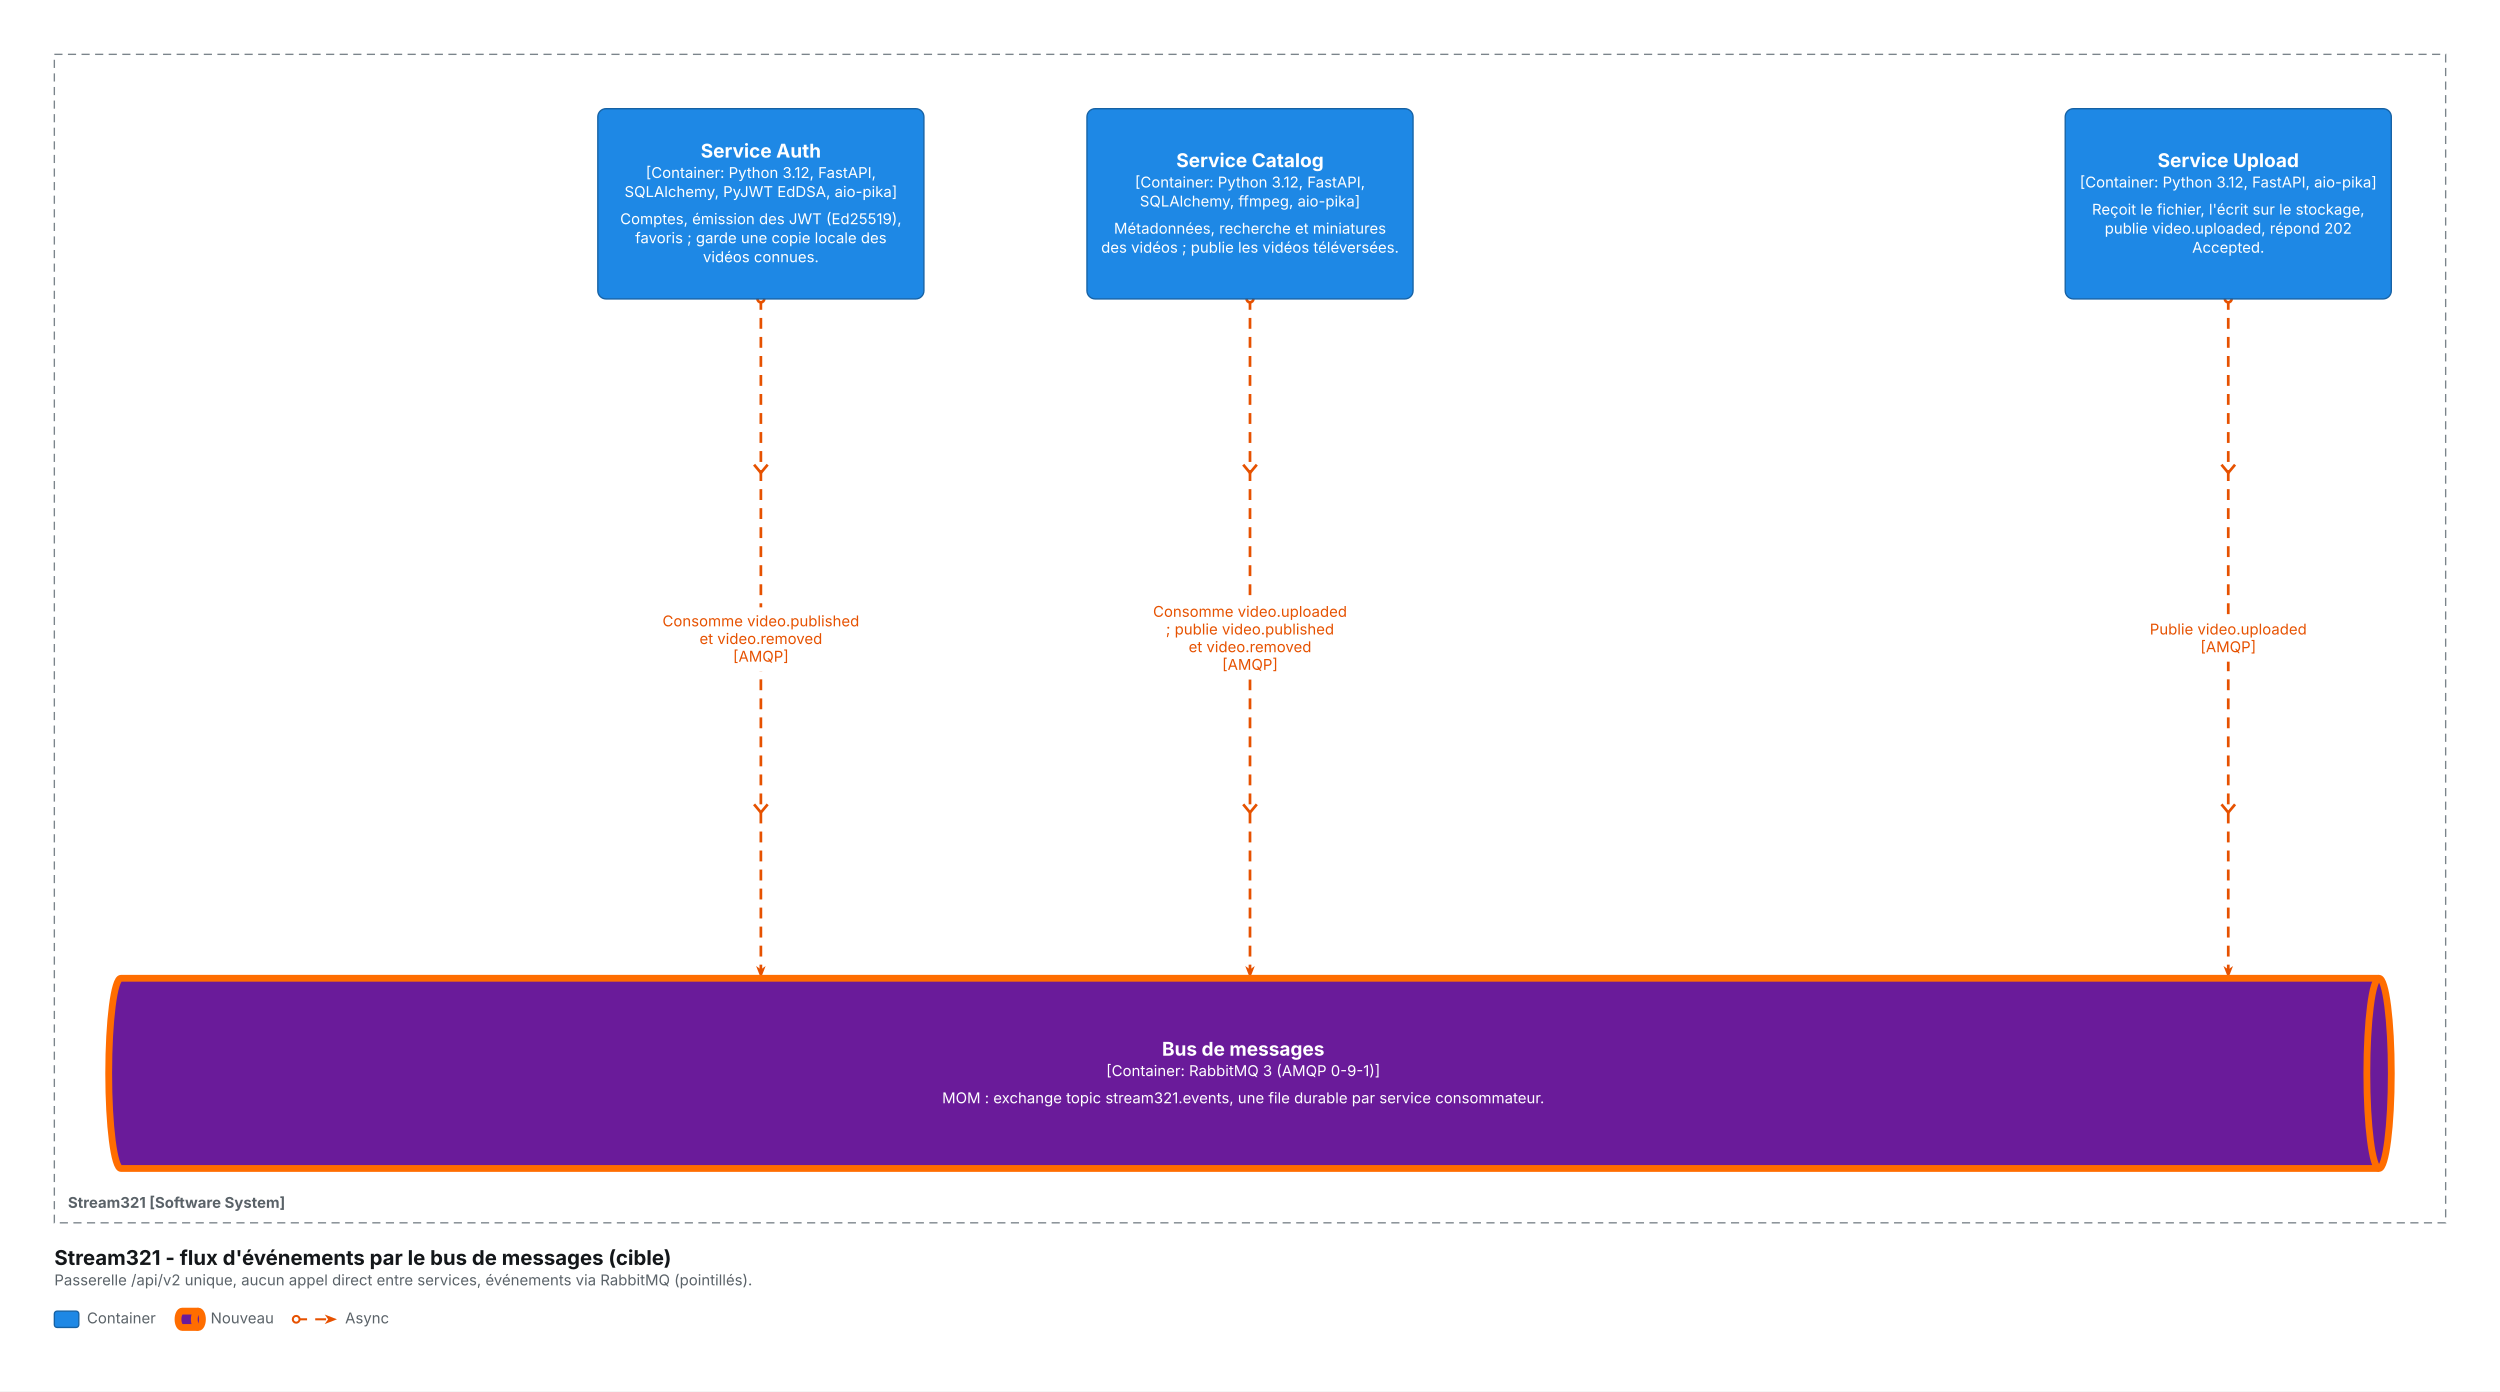
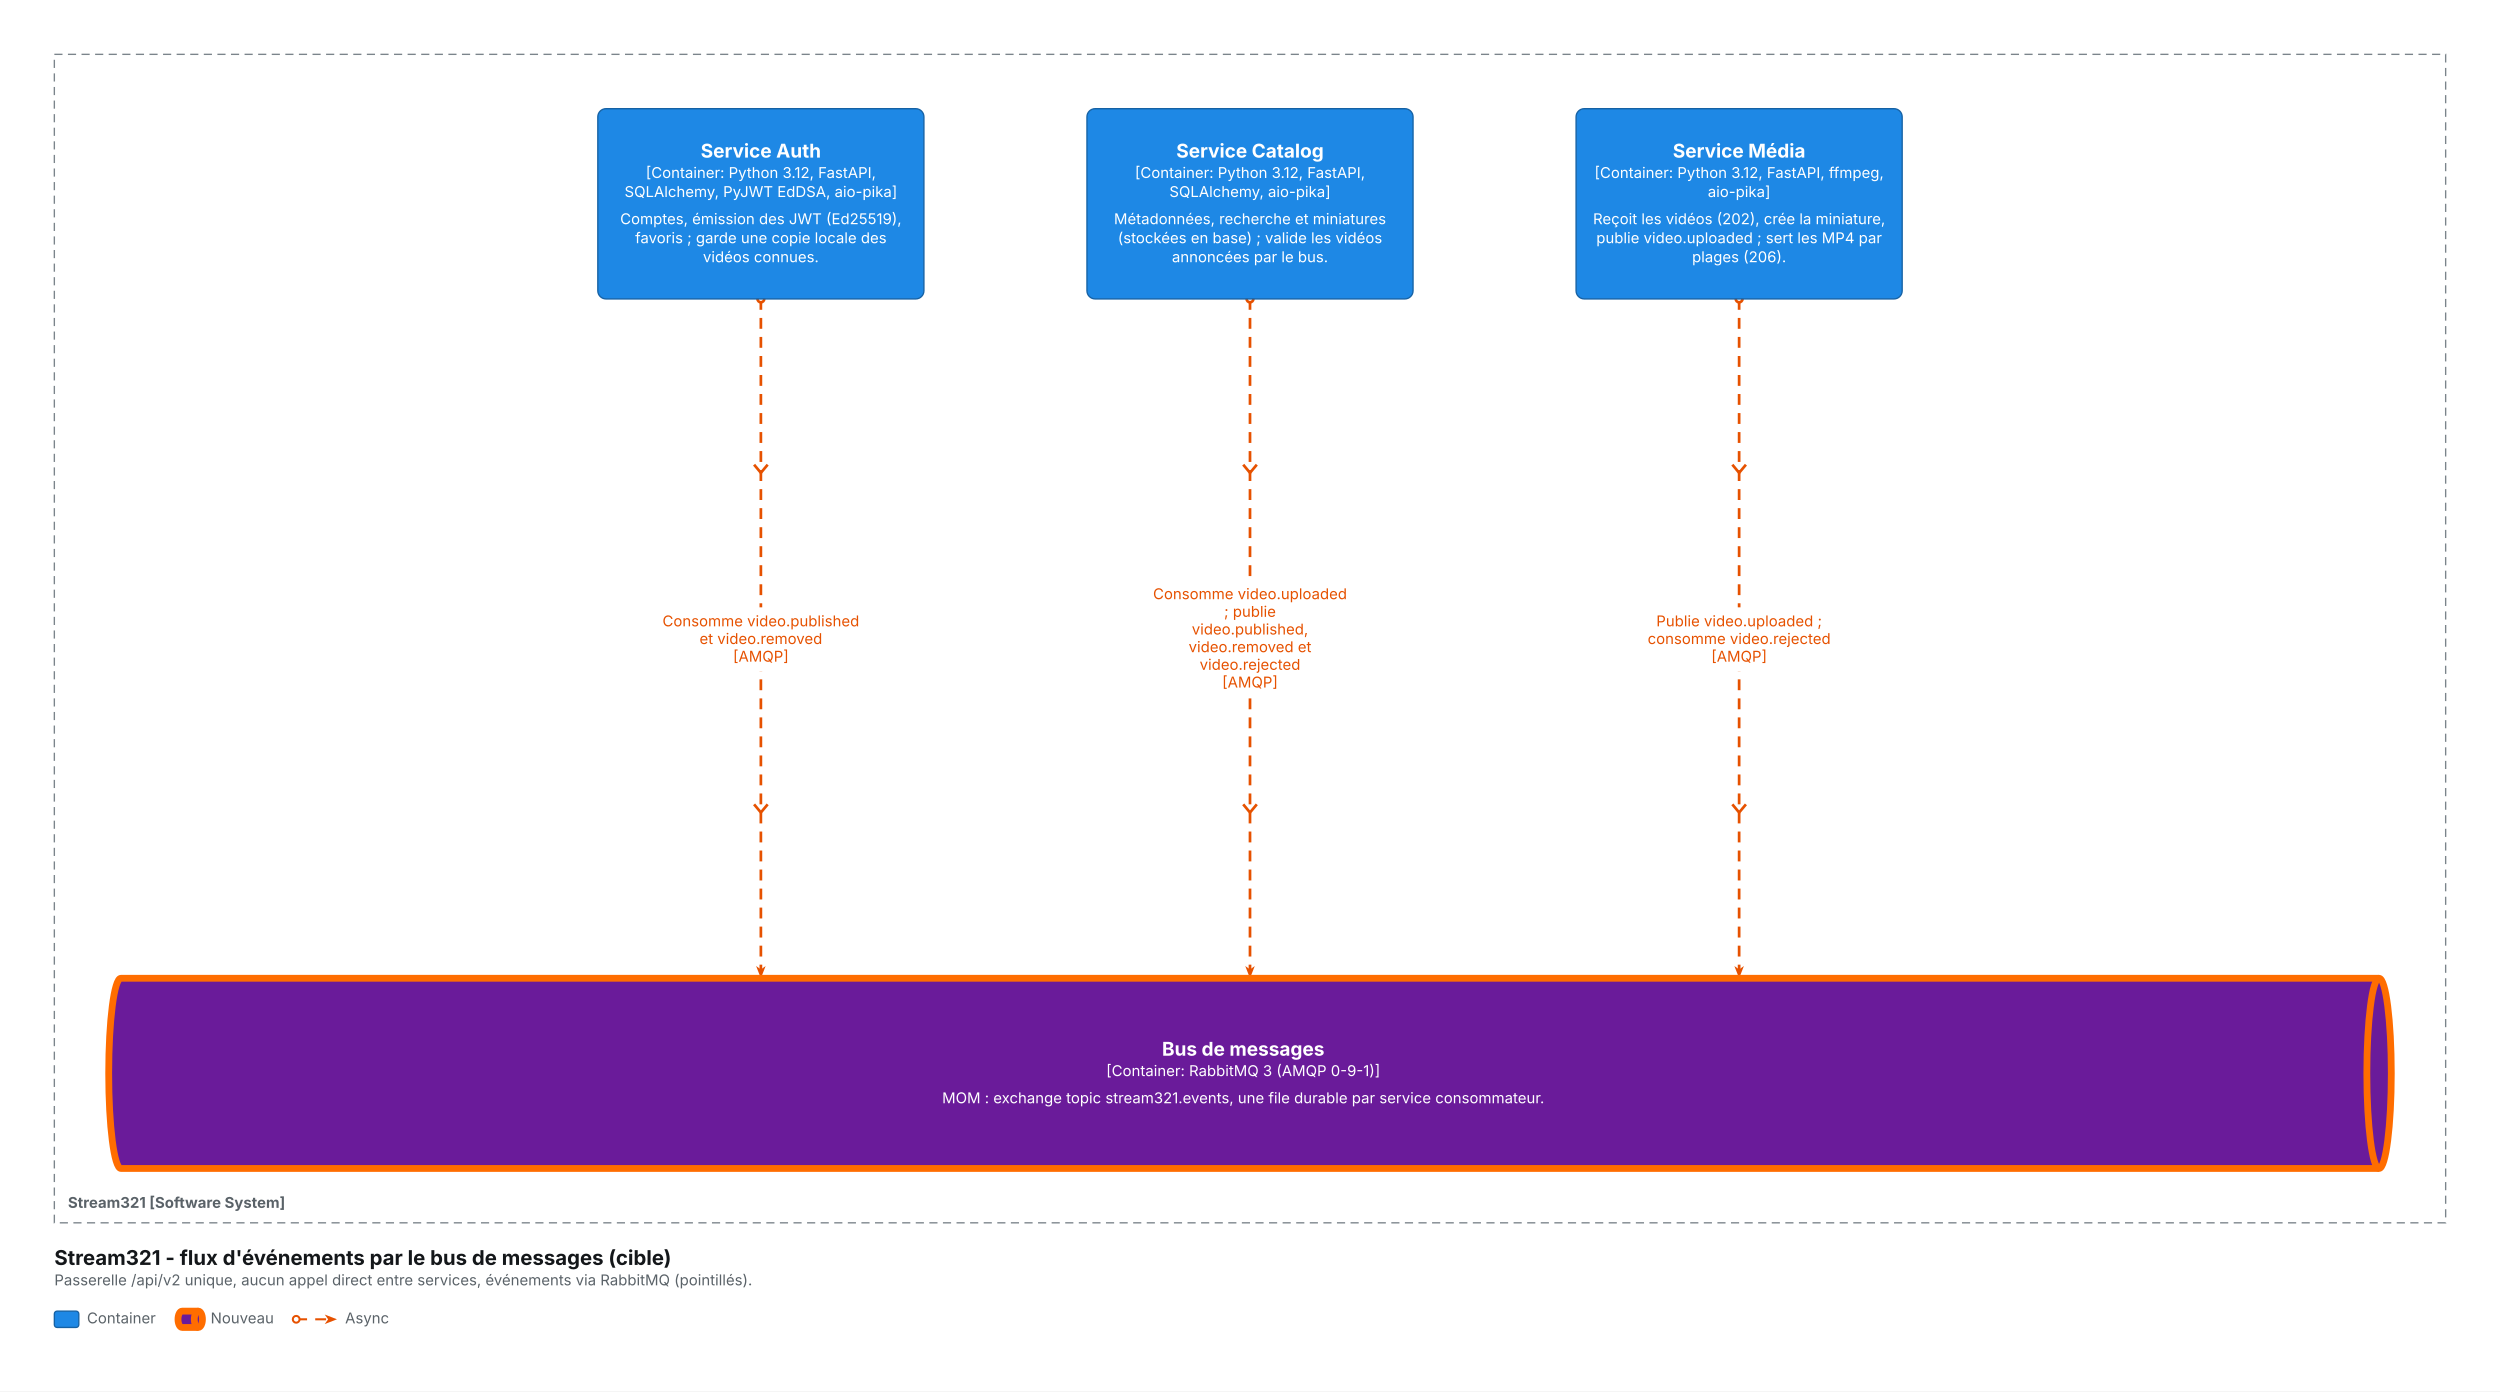
<svg xmlns="http://www.w3.org/2000/svg" viewBox="0 1010 1840 1024" width="1840" height="1024" xml:space="preserve">
  <rect x="0" y="1010" width="1840" height="1024" fill="#ffffff" />
  <g class="boundary">
    <rect x="40" y="1050" width="1760" height="860" fill="none" stroke="#7b848b" stroke-width="1" stroke-dasharray="6 4" />
    <text x="50" y="1899" font-family="Inter, sans-serif" font-size="11" font-weight="bold" fill="#5a6268" text-anchor="start">Stream321 [Software System]</text>
  </g>
  <g class="line">
-     <path d="M1640 1230 L1640 1724" fill="none" stroke="#e65100" stroke-width="2" stroke-dasharray="8 6" stroke-linejoin="round" />
-     <path d="M1635,1352 L1640,1358 L1645,1352" fill="none" stroke="#e65100" stroke-width="2" stroke-linejoin="round" />
-     <path d="M1635,1602 L1640,1608 L1645,1602" fill="none" stroke="#e65100" stroke-width="2" stroke-linejoin="round" />
-     <path d="M1640 1730 L1636.5 1721 L1640 1723.5 L1643.5 1721 Z" fill="#e65100" />
-     <circle cx="1640" cy="1230" r="2.5" fill="#ffffff" stroke="#e65100" stroke-width="2" />
+     <path d="M1280 1230 L1280 1724" fill="none" stroke="#e65100" stroke-width="2" stroke-dasharray="8 6" stroke-linejoin="round" />
+     <path d="M1275,1352 L1280,1358 L1285,1352" fill="none" stroke="#e65100" stroke-width="2" stroke-linejoin="round" />
+     <path d="M1275,1602 L1280,1608 L1285,1602" fill="none" stroke="#e65100" stroke-width="2" stroke-linejoin="round" />
+     <path d="M1280 1730 L1276.5 1721 L1280 1723.5 L1283.5 1721 Z" fill="#e65100" />
+     <circle cx="1280" cy="1230" r="2.5" fill="#ffffff" stroke="#e65100" stroke-width="2" />
  </g>
  <g class="line">
    <path d="M920 1230 L920 1724" fill="none" stroke="#e65100" stroke-width="2" stroke-dasharray="8 6" stroke-linejoin="round" />
    <path d="M915,1352 L920,1358 L925,1352" fill="none" stroke="#e65100" stroke-width="2" stroke-linejoin="round" />
    <path d="M915,1602 L920,1608 L925,1602" fill="none" stroke="#e65100" stroke-width="2" stroke-linejoin="round" />
    <path d="M920 1730 L916.5 1721 L920 1723.5 L923.5 1721 Z" fill="#e65100" />
    <circle cx="920" cy="1230" r="2.5" fill="#ffffff" stroke="#e65100" stroke-width="2" />
  </g>
  <g class="line">
    <path d="M560 1230 L560 1724" fill="none" stroke="#e65100" stroke-width="2" stroke-dasharray="8 6" stroke-linejoin="round" />
    <path d="M555,1352 L560,1358 L565,1352" fill="none" stroke="#e65100" stroke-width="2" stroke-linejoin="round" />
    <path d="M555,1602 L560,1608 L565,1602" fill="none" stroke="#e65100" stroke-width="2" stroke-linejoin="round" />
    <path d="M560 1730 L556.5 1721 L560 1723.5 L563.5 1721 Z" fill="#e65100" />
    <circle cx="560" cy="1230" r="2.5" fill="#ffffff" stroke="#e65100" stroke-width="2" />
  </g>
  <g class="box">
    <rect x="440" y="1090" width="240" height="140" rx="6" fill="#1e88e5" stroke="#1561a4" stroke-width="1" />
    <text x="560" y="1126" font-family="Inter, sans-serif" font-size="14" font-weight="bold" fill="#ffffff" text-anchor="middle">Service Auth</text>
    <text x="560" y="1141" font-family="Inter, sans-serif" font-size="11" fill="#ffffff" text-anchor="middle">[Container: Python 3.12, FastAPI,</text>
    <text x="560" y="1155" font-family="Inter, sans-serif" font-size="11" fill="#ffffff" text-anchor="middle">SQLAlchemy, PyJWT EdDSA, aio-pika]</text>
    <text x="560" y="1175" font-family="Inter, sans-serif" font-size="11" fill="#ffffff" text-anchor="middle">Comptes, émission des JWT (Ed25519),</text>
    <text x="560" y="1189" font-family="Inter, sans-serif" font-size="11" fill="#ffffff" text-anchor="middle">favoris ; garde une copie locale des</text>
    <text x="560" y="1203" font-family="Inter, sans-serif" font-size="11" fill="#ffffff" text-anchor="middle">vidéos connues.</text>
  </g>
  <g class="box">
    <rect x="800" y="1090" width="240" height="140" rx="6" fill="#1e88e5" stroke="#1561a4" stroke-width="1" />
-     <text x="920" y="1133" font-family="Inter, sans-serif" font-size="14" font-weight="bold" fill="#ffffff" text-anchor="middle">Service Catalog</text>
-     <text x="920" y="1148" font-family="Inter, sans-serif" font-size="11" fill="#ffffff" text-anchor="middle">[Container: Python 3.12, FastAPI,</text>
-     <text x="920" y="1162" font-family="Inter, sans-serif" font-size="11" fill="#ffffff" text-anchor="middle">SQLAlchemy, ffmpeg, aio-pika]</text>
-     <text x="920" y="1182" font-family="Inter, sans-serif" font-size="11" fill="#ffffff" text-anchor="middle">Métadonnées, recherche et miniatures</text>
-     <text x="920" y="1196" font-family="Inter, sans-serif" font-size="11" fill="#ffffff" text-anchor="middle">des vidéos ; publie les vidéos téléversées.</text>
+     <text x="920" y="1126" font-family="Inter, sans-serif" font-size="14" font-weight="bold" fill="#ffffff" text-anchor="middle">Service Catalog</text>
+     <text x="920" y="1141" font-family="Inter, sans-serif" font-size="11" fill="#ffffff" text-anchor="middle">[Container: Python 3.12, FastAPI,</text>
+     <text x="920" y="1155" font-family="Inter, sans-serif" font-size="11" fill="#ffffff" text-anchor="middle">SQLAlchemy, aio-pika]</text>
+     <text x="920" y="1175" font-family="Inter, sans-serif" font-size="11" fill="#ffffff" text-anchor="middle">Métadonnées, recherche et miniatures</text>
+     <text x="920" y="1189" font-family="Inter, sans-serif" font-size="11" fill="#ffffff" text-anchor="middle">(stockées en base) ; valide les vidéos</text>
+     <text x="920" y="1203" font-family="Inter, sans-serif" font-size="11" fill="#ffffff" text-anchor="middle">annoncées par le bus.</text>
  </g>
  <g class="box">
-     <rect x="1520" y="1090" width="240" height="140" rx="6" fill="#1e88e5" stroke="#1561a4" stroke-width="1" />
-     <text x="1640" y="1133" font-family="Inter, sans-serif" font-size="14" font-weight="bold" fill="#ffffff" text-anchor="middle">Service Upload</text>
-     <text x="1640" y="1148" font-family="Inter, sans-serif" font-size="11" fill="#ffffff" text-anchor="middle">[Container: Python 3.12, FastAPI, aio-pika]</text>
-     <text x="1640" y="1168" font-family="Inter, sans-serif" font-size="11" fill="#ffffff" text-anchor="middle">Reçoit le fichier, l'écrit sur le stockage,</text>
-     <text x="1640" y="1182" font-family="Inter, sans-serif" font-size="11" fill="#ffffff" text-anchor="middle">publie video.uploaded, répond 202</text>
-     <text x="1640" y="1196" font-family="Inter, sans-serif" font-size="11" fill="#ffffff" text-anchor="middle">Accepted.</text>
+     <rect x="1160" y="1090" width="240" height="140" rx="6" fill="#1e88e5" stroke="#1561a4" stroke-width="1" />
+     <text x="1280" y="1126" font-family="Inter, sans-serif" font-size="14" font-weight="bold" fill="#ffffff" text-anchor="middle">Service Média</text>
+     <text x="1280" y="1141" font-family="Inter, sans-serif" font-size="11" fill="#ffffff" text-anchor="middle">[Container: Python 3.12, FastAPI, ffmpeg,</text>
+     <text x="1280" y="1155" font-family="Inter, sans-serif" font-size="11" fill="#ffffff" text-anchor="middle">aio-pika]</text>
+     <text x="1280" y="1175" font-family="Inter, sans-serif" font-size="11" fill="#ffffff" text-anchor="middle">Reçoit les vidéos (202), crée la miniature,</text>
+     <text x="1280" y="1189" font-family="Inter, sans-serif" font-size="11" fill="#ffffff" text-anchor="middle">publie video.uploaded ; sert les MP4 par</text>
+     <text x="1280" y="1203" font-family="Inter, sans-serif" font-size="11" fill="#ffffff" text-anchor="middle">plages (206).</text>
  </g>
  <g class="box">
    <path d="M89,1730 L1751,1730 A9,70 0 0 1 1751,1870 L89,1870 A9,70 0 0 1 89,1730 Z" fill="#6a1b9a" stroke="#ff6d00" stroke-width="5" />
    <path d="M1751,1730 A9,70 0 0 0 1751,1870" fill="none" stroke="#ff6d00" stroke-width="5" />
    <text x="915" y="1787" font-family="Inter, sans-serif" font-size="14" font-weight="bold" fill="#ffffff" text-anchor="middle">Bus de messages</text>
    <text x="915" y="1802" font-family="Inter, sans-serif" font-size="11" fill="#ffffff" text-anchor="middle">[Container: RabbitMQ 3 (AMQP 0-9-1)]</text>
    <text x="915" y="1822" font-family="Inter, sans-serif" font-size="11" fill="#ffffff" text-anchor="middle">MOM : exchange topic stream321.events, une file durable par service consommateur.</text>
  </g>
  <g class="label">
-     <rect x="1576" y="1463" width="128" height="34" rx="3" fill="#ffffff" />
-     <text x="1640" y="1477" font-family="Inter, sans-serif" font-size="11" fill="#e65100" text-anchor="middle">Publie video.uploaded</text>
-     <text x="1640" y="1490" font-family="Inter, sans-serif" font-size="11" fill="#e65100" text-anchor="middle">[AMQP]</text>
+     <rect x="1207" y="1457" width="147" height="47" rx="3" fill="#ffffff" />
+     <text x="1280" y="1471" font-family="Inter, sans-serif" font-size="11" fill="#e65100" text-anchor="middle">Publie video.uploaded ;</text>
+     <text x="1280" y="1484" font-family="Inter, sans-serif" font-size="11" fill="#e65100" text-anchor="middle">consomme video.rejected</text>
+     <text x="1280" y="1497" font-family="Inter, sans-serif" font-size="11" fill="#e65100" text-anchor="middle">[AMQP]</text>
  </g>
  <g class="label">
-     <rect x="843" y="1450" width="155" height="60" rx="3" fill="#ffffff" />
-     <text x="920" y="1464" font-family="Inter, sans-serif" font-size="11" fill="#e65100" text-anchor="middle">Consomme video.uploaded</text>
-     <text x="920" y="1477" font-family="Inter, sans-serif" font-size="11" fill="#e65100" text-anchor="middle">; publie video.published</text>
-     <text x="920" y="1490" font-family="Inter, sans-serif" font-size="11" fill="#e65100" text-anchor="middle">et video.removed</text>
-     <text x="920" y="1503" font-family="Inter, sans-serif" font-size="11" fill="#e65100" text-anchor="middle">[AMQP]</text>
+     <rect x="843" y="1437" width="155" height="86" rx="3" fill="#ffffff" />
+     <text x="920" y="1451" font-family="Inter, sans-serif" font-size="11" fill="#e65100" text-anchor="middle">Consomme video.uploaded</text>
+     <text x="920" y="1464" font-family="Inter, sans-serif" font-size="11" fill="#e65100" text-anchor="middle">; publie</text>
+     <text x="920" y="1477" font-family="Inter, sans-serif" font-size="11" fill="#e65100" text-anchor="middle">video.published,</text>
+     <text x="920" y="1490" font-family="Inter, sans-serif" font-size="11" fill="#e65100" text-anchor="middle">video.removed et</text>
+     <text x="920" y="1503" font-family="Inter, sans-serif" font-size="11" fill="#e65100" text-anchor="middle">video.rejected</text>
+     <text x="920" y="1516" font-family="Inter, sans-serif" font-size="11" fill="#e65100" text-anchor="middle">[AMQP]</text>
  </g>
  <g class="label">
    <rect x="482" y="1457" width="157" height="47" rx="3" fill="#ffffff" />
    <text x="560" y="1471" font-family="Inter, sans-serif" font-size="11" fill="#e65100" text-anchor="middle">Consomme video.published</text>
    <text x="560" y="1484" font-family="Inter, sans-serif" font-size="11" fill="#e65100" text-anchor="middle">et video.removed</text>
    <text x="560" y="1497" font-family="Inter, sans-serif" font-size="11" fill="#e65100" text-anchor="middle">[AMQP]</text>
  </g>
  <g class="title">
    <text x="40" y="1941" font-family="Inter, sans-serif" font-size="15" font-weight="bold" fill="#14171a" text-anchor="start">Stream321 - flux d'événements par le bus de messages (cible)</text>
  </g>
  <g class="subtitle">
    <text x="40" y="1956" font-family="Inter, sans-serif" font-size="11" fill="#5a6268" text-anchor="start">Passerelle /api/v2 unique, aucun appel direct entre services, événements via RabbitMQ (pointillés).</text>
  </g>
  <g class="key">
    <rect x="40" y="1975" width="18" height="12" rx="2" fill="#1e88e5" stroke="#1561a4" stroke-width="1" />
    <text x="64" y="1984" font-family="Inter, sans-serif" font-size="11" fill="#5a6268" text-anchor="start">Container</text>
  </g>
  <g class="key">
    <path d="M134,1975 L146,1975 A3,6 0 0 1 146,1987 L134,1987 A3,6 0 0 1 134,1975 Z" fill="#6a1b9a" stroke="#ff6d00" stroke-width="5" />
    <path d="M146,1975 A3,6 0 0 0 146,1987" fill="none" stroke="#ff6d00" stroke-width="5" />
    <text x="155" y="1984" font-family="Inter, sans-serif" font-size="11" fill="#5a6268" text-anchor="start">Nouveau</text>
  </g>
  <g class="key">
    <path d="M218 1981 L242 1981" fill="none" stroke="#e65100" stroke-width="1.5" stroke-dasharray="8 6" stroke-linejoin="round" />
    <path d="M248 1981 L239 1984.5 L241.5 1981 L239 1977.5 Z" fill="#e65100" />
    <circle cx="218" cy="1981" r="2.5" fill="#ffffff" stroke="#e65100" stroke-width="1.5" />
    <text x="254" y="1984" font-family="Inter, sans-serif" font-size="11" fill="#5a6268" text-anchor="start">Async</text>
  </g>
</svg>
